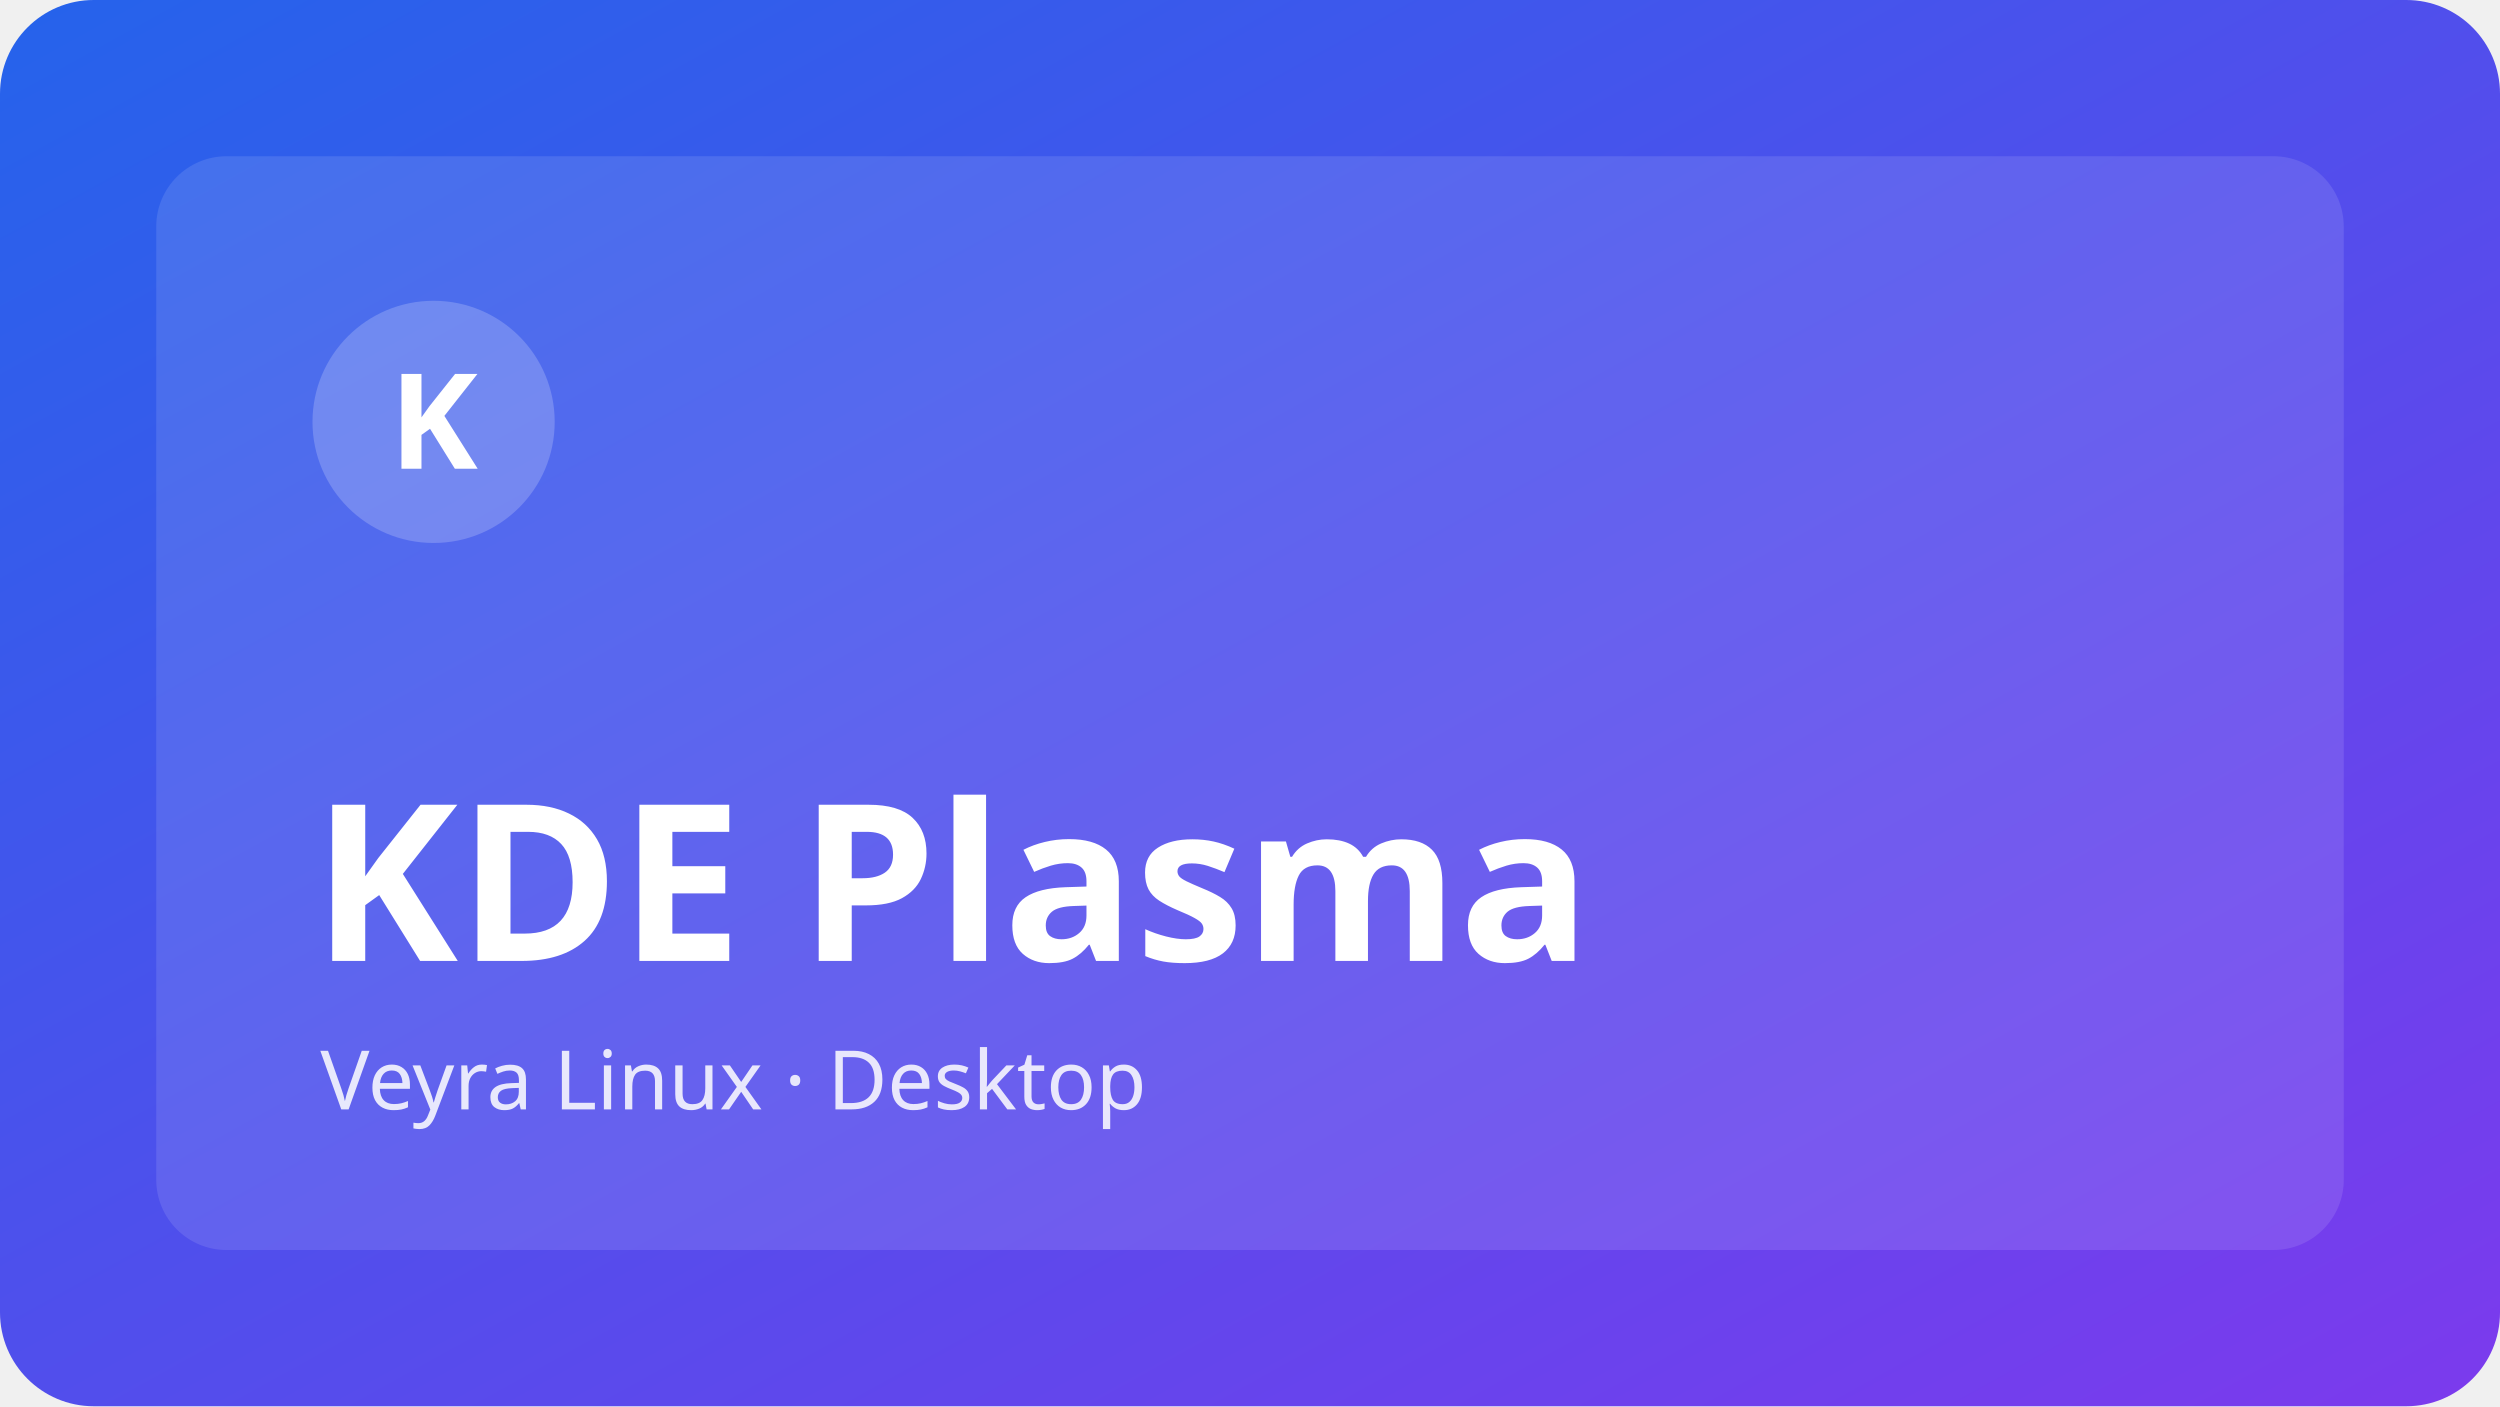
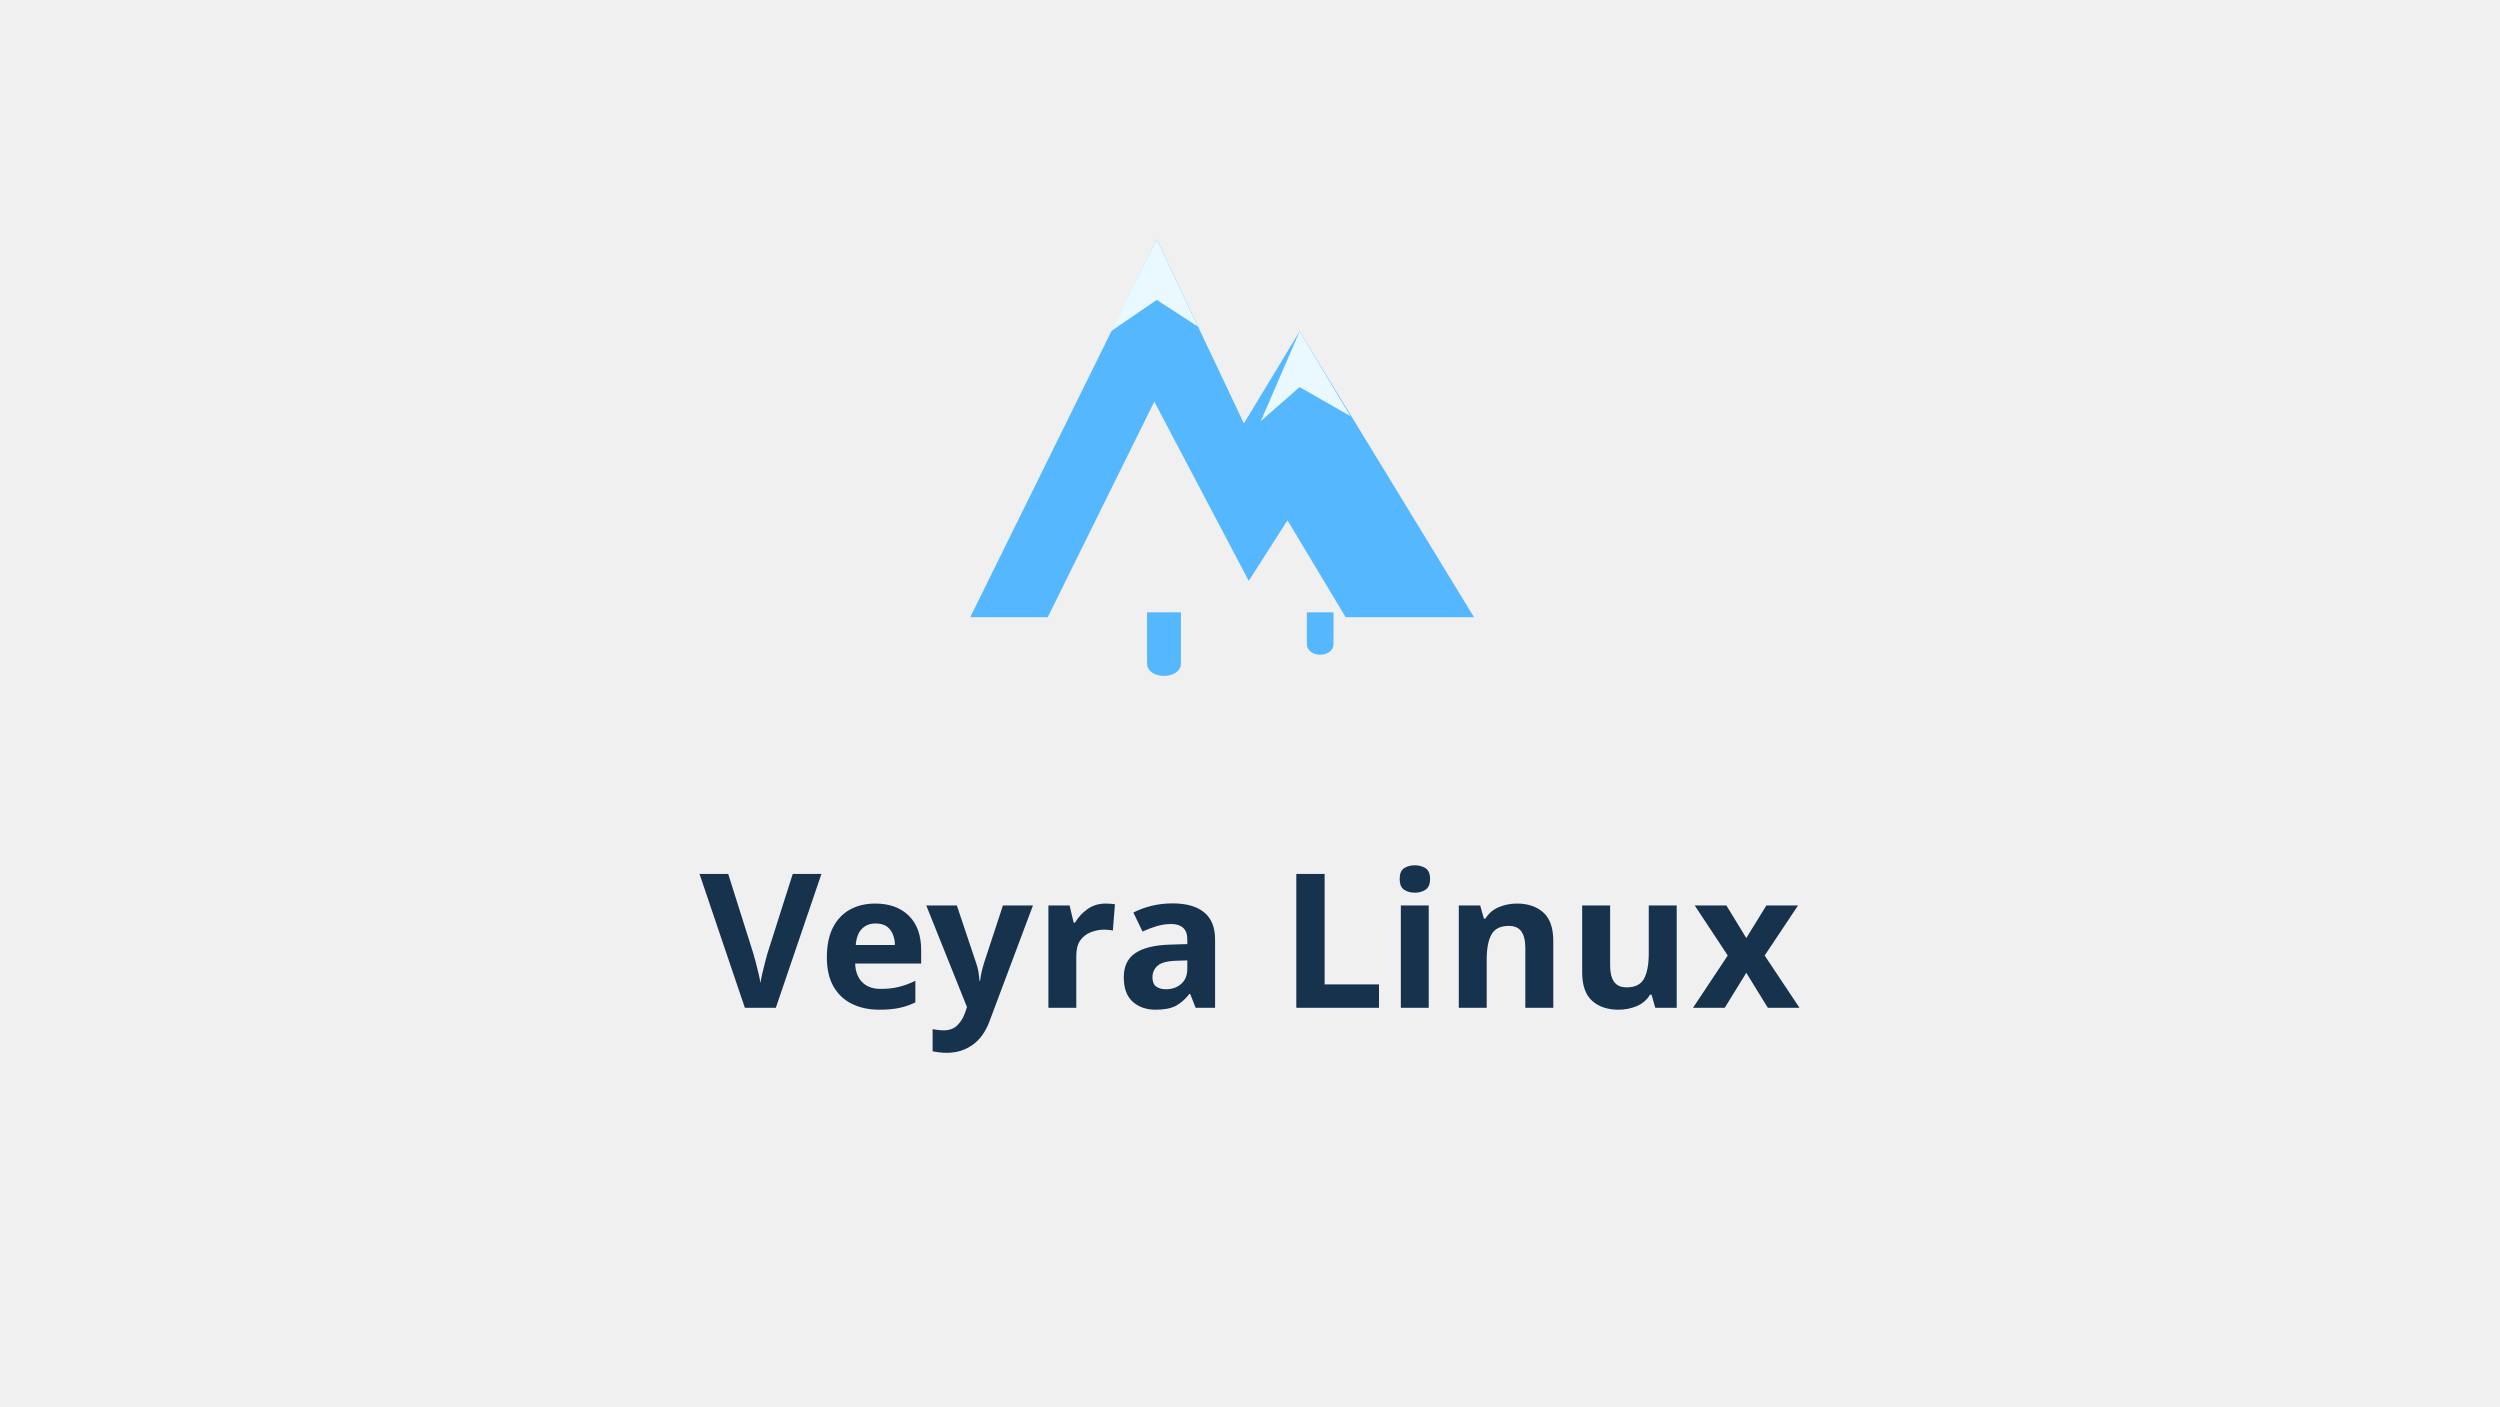
<svg xmlns="http://www.w3.org/2000/svg" width="640" height="360" viewBox="0 0 640 360">
-   <defs>
-     <linearGradient id="g" x1="0" y1="0" x2="1" y2="1">
-       <stop stop-color="#2563eb" />
-       <stop offset="1" stop-color="#7c3aed" />
-     </linearGradient>
-   </defs>
-   <rect width="640" height="360" rx="24" fill="url(#g)" />
-   <rect x="40" y="40" width="560" height="280" rx="18" fill="#ffffff" opacity=".11" />
-   <circle cx="111" cy="108" r="31" fill="#ffffff" opacity=".20" />
-   <text x="111" y="120" text-anchor="middle" font-family="sans-serif" font-size="34" font-weight="bold" fill="white">K</text>
-   <text x="80" y="246" font-family="sans-serif" font-size="56" font-weight="bold" fill="white">KDE Plasma</text>
-   <text x="82" y="284" font-family="sans-serif" font-size="21" fill="white" opacity=".85">Veyra Linux · Desktop</text>
+   <g transform="translate(233.5 34) scale(0.62)">
+     <path fill="#55B8FF" d="M24 200 101 44l36 76 23-38 72 118h-53l-24-40-16 25-39-74-44 89z" />
+     <path fill="#EAF8FF" d="m101 44 17 36-17-11-19 13zM160 82l21 35-21-12-16 14z" />
+     <path fill="#55B8FF" d="M97 198h14v21c0 7-14 7-14 0zm66 0h11v13c0 6-11 6-11 0z" />
+   </g>
+   <text x="320" y="258" text-anchor="middle" font-family="Noto Sans, DejaVu Sans, sans-serif" font-size="48" font-weight="600" letter-spacing="0.2" fill="#17324D">Veyra Linux</text>
</svg>
